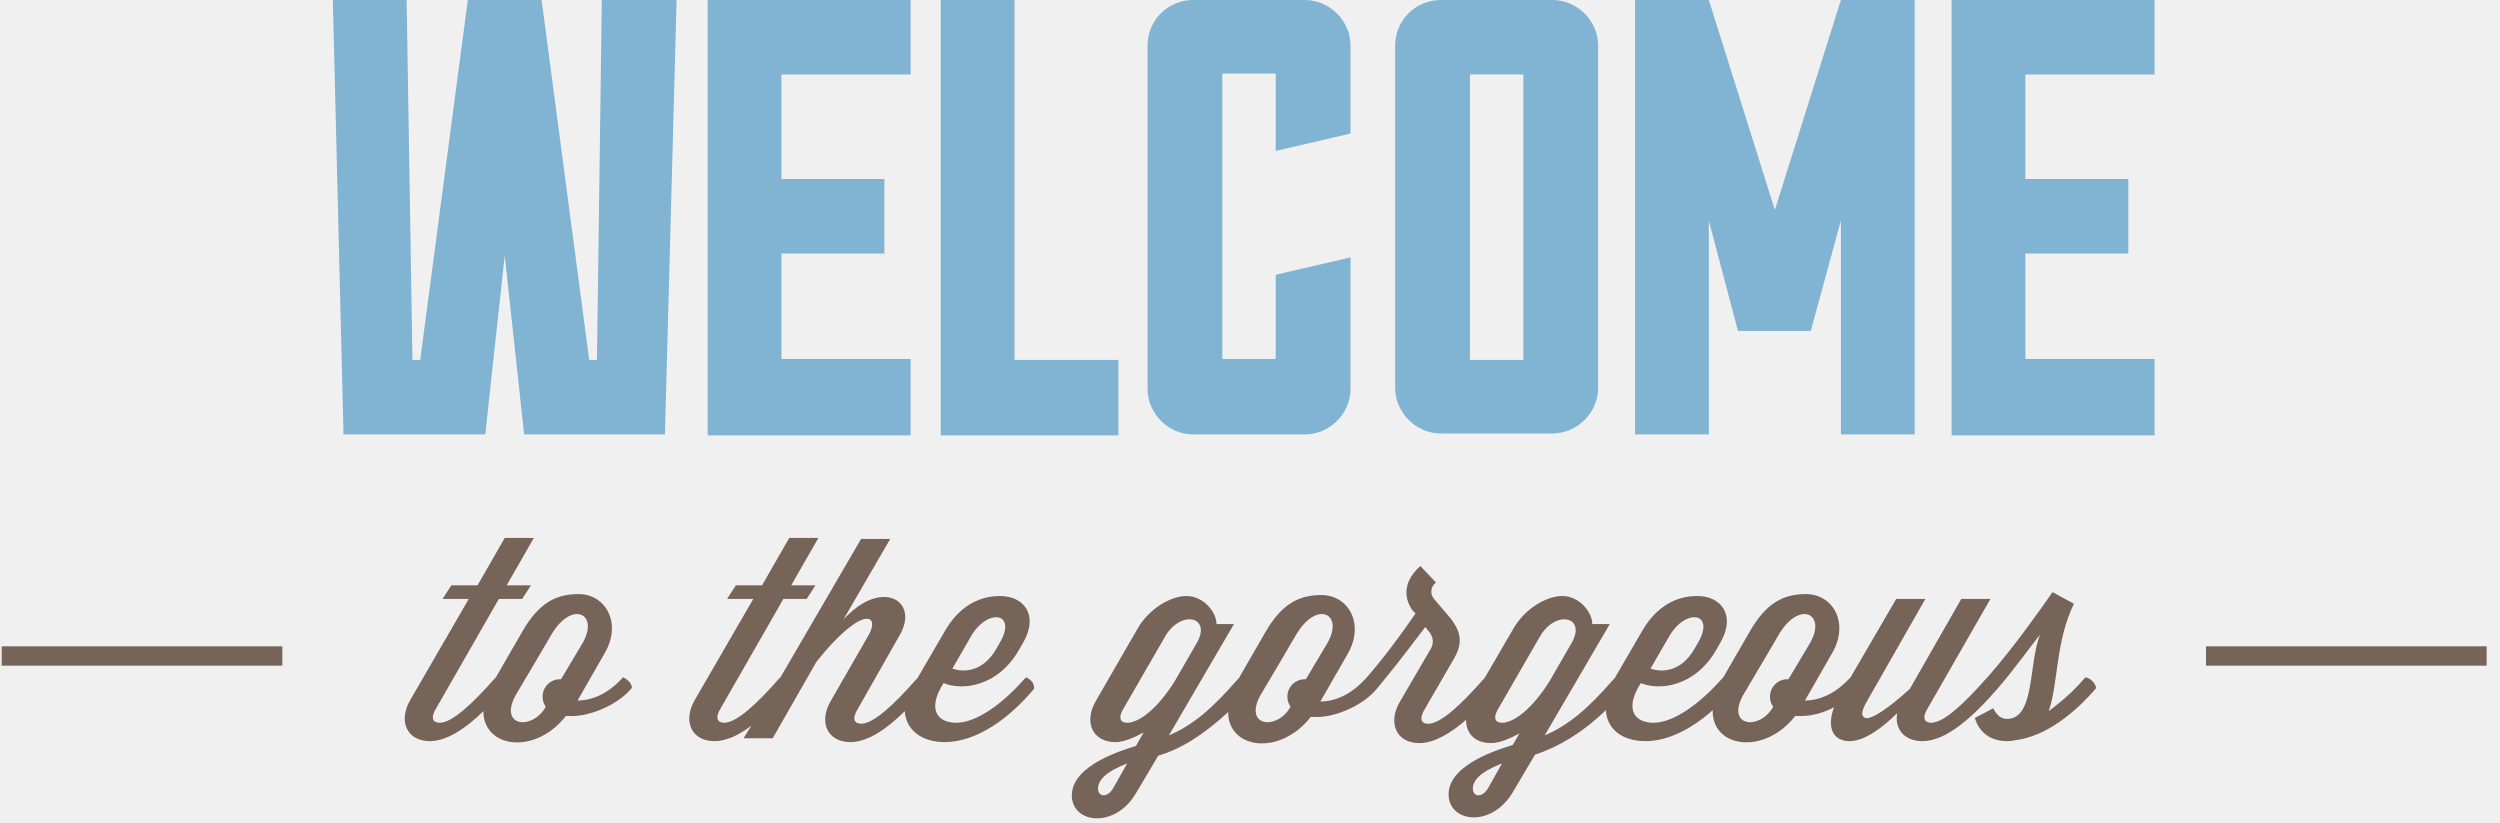
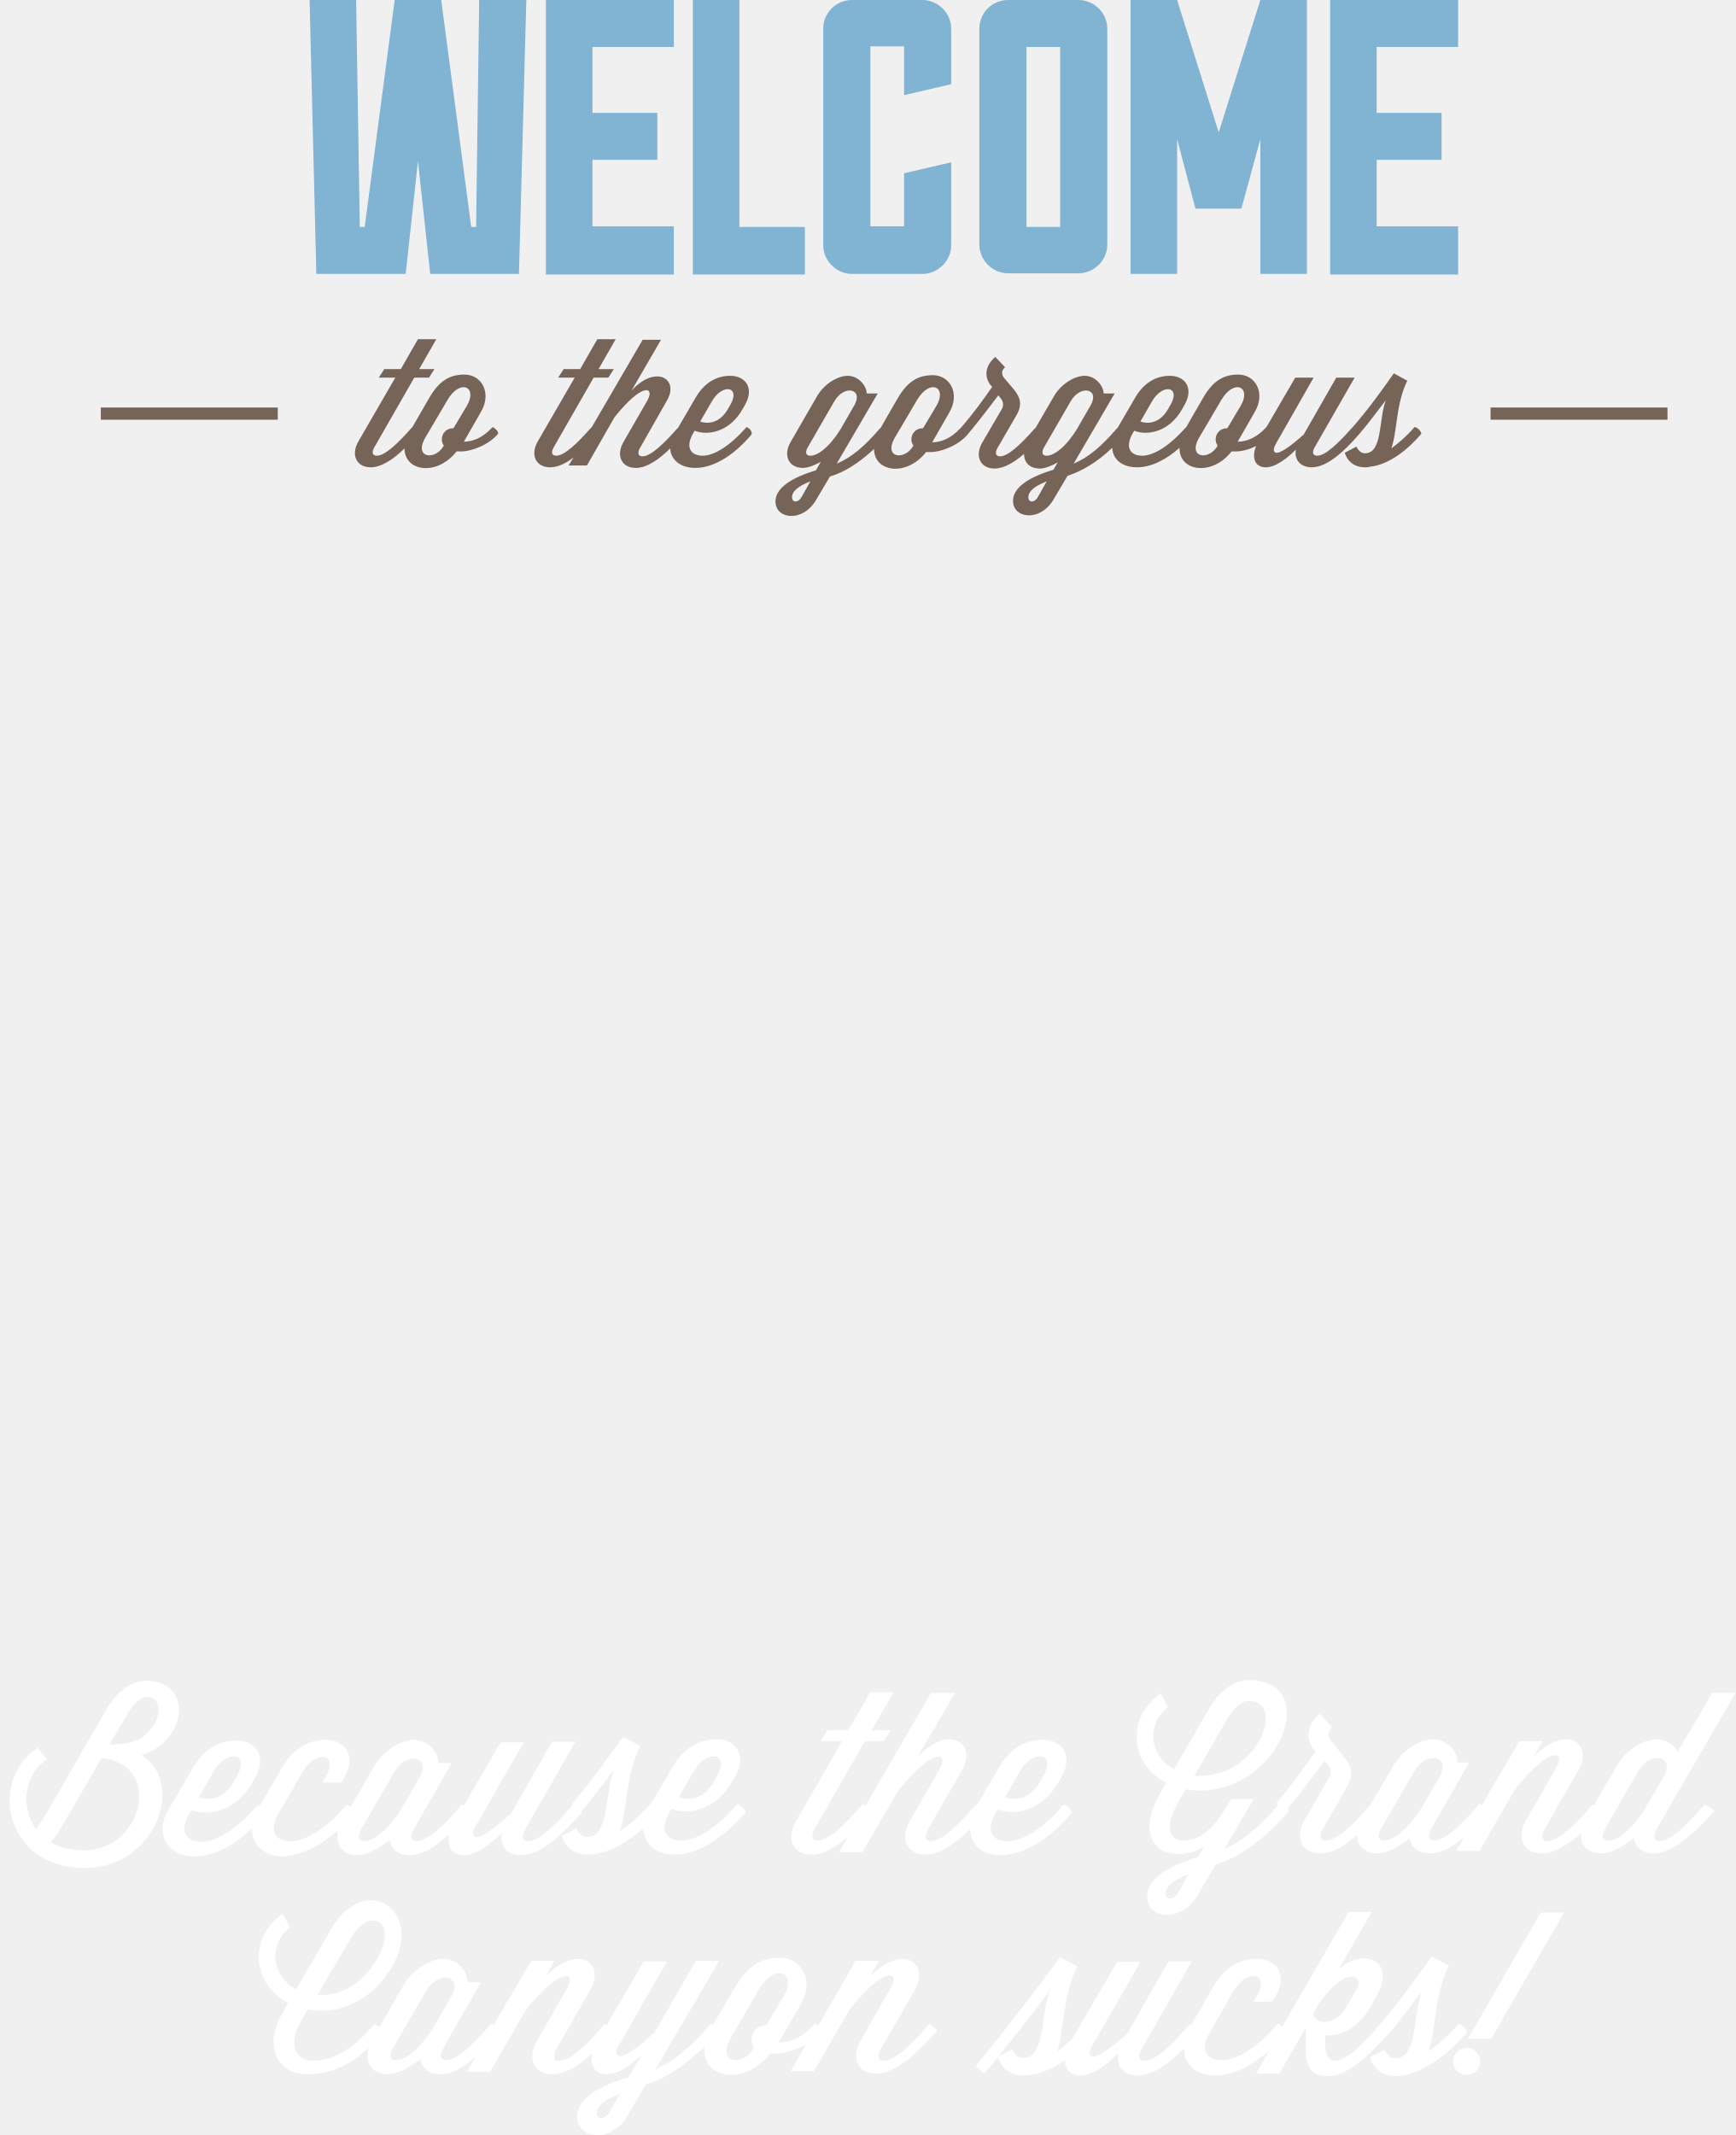
- <svg xmlns="http://www.w3.org/2000/svg" width="158" height="52" viewBox="0 0 158 52" fill="none">
-   <path d="M39.385 42.804L39.262 42.927C38.403 43.844 37.421 44.272 36.501 44.272L38.219 41.276C39.324 39.38 38.28 37.546 36.562 37.546C35.15 37.546 34.046 38.096 33.002 39.93L32.082 41.52L31.345 42.804L31.223 42.927C29.872 44.456 28.584 45.678 27.786 45.678C27.356 45.678 27.172 45.373 27.602 44.7L31.529 37.851H33.002L33.555 36.995H32.02L33.739 33.999H31.898L30.179 36.995H28.522L27.97 37.851H29.627L25.945 44.211C25.147 45.556 25.699 46.84 27.172 46.84C28.215 46.84 29.443 46.045 30.548 44.945C30.548 47.268 33.8 47.758 35.764 45.25H36.194C37.298 45.25 39.017 44.578 39.937 43.477C39.937 43.171 39.63 42.927 39.385 42.804ZM35.457 42.927H35.396C34.782 42.927 34.291 43.416 34.291 44.027C34.291 44.272 34.353 44.456 34.475 44.639V44.7C33.616 46.168 31.529 45.923 32.573 43.966L33.984 41.581L34.844 40.114C36.132 37.913 37.912 38.769 36.807 40.664L35.457 42.927Z" fill="#766458" />
-   <path d="M64.854 42.804L64.731 42.926C63.381 44.455 61.724 45.678 60.435 45.678C59.331 45.678 58.656 44.944 59.453 43.477L59.637 43.171C60.803 43.66 63.074 43.416 64.424 41.031L64.67 40.603C65.652 38.891 64.731 37.668 63.197 37.668C61.724 37.668 60.558 38.463 59.76 39.808L57.98 42.865L57.858 42.988C56.508 44.516 55.219 45.739 54.421 45.739C53.991 45.739 53.807 45.434 54.237 44.761L56.876 40.114C57.674 38.707 56.937 37.729 55.894 37.729C55.096 37.729 54.237 38.157 53.316 39.135L56.262 34.06H54.421L49.327 42.804L49.204 42.926C47.854 44.455 46.565 45.678 45.768 45.678C45.338 45.678 45.154 45.373 45.584 44.7L49.511 37.851H50.984L51.536 36.995H50.002L51.721 33.999H49.879L48.161 36.995H46.504L45.952 37.851H47.609L43.926 44.211C43.129 45.556 43.681 46.84 45.154 46.84C45.89 46.84 46.688 46.473 47.486 45.862L46.995 46.657H48.836L51.598 41.826C54.421 38.279 55.648 38.768 54.912 40.114L52.518 44.272C51.721 45.617 52.273 46.901 53.746 46.901C54.85 46.901 56.078 46.045 57.183 44.944C57.244 46.106 58.226 46.901 59.699 46.901C61.785 46.901 63.872 45.311 65.345 43.538C65.406 43.171 65.1 42.926 64.854 42.804ZM61.356 40.236C62.399 38.401 64.302 38.707 63.197 40.603L62.952 41.031C62.092 42.498 60.865 42.498 60.19 42.254L61.356 40.236Z" fill="#766458" />
-   <path d="M131.81 42.804L131.687 42.927C131.012 43.722 130.214 44.394 129.478 44.945C130.091 43.171 129.907 40.542 131.073 38.157L129.723 37.423C128.987 38.463 127.33 40.848 125.611 42.804L125.488 42.927C124.138 44.455 122.849 45.678 122.052 45.678C121.622 45.678 121.438 45.373 121.868 44.7L125.795 37.851H123.954L120.701 43.538C119.29 44.822 118.247 45.495 117.878 45.373C117.449 45.189 117.878 44.517 118.124 44.089L121.683 37.851H119.842L116.958 42.804L116.835 42.927C115.976 43.844 114.994 44.272 114.073 44.272L115.792 41.276C116.896 39.38 115.853 37.546 114.135 37.546C112.723 37.546 111.619 38.096 110.575 39.93L109.655 41.52L108.918 42.804L108.796 42.927C107.445 44.455 105.788 45.678 104.5 45.678C103.395 45.678 102.72 44.945 103.518 43.477L103.702 43.171C104.868 43.66 107.138 43.416 108.489 41.031L108.734 40.603C109.716 38.891 108.796 37.668 107.261 37.668C105.788 37.668 104.622 38.463 103.824 39.808L102.045 42.866L101.922 42.988C100.388 44.761 99.099 45.862 97.626 46.473L101.738 39.441H100.633C100.633 38.707 99.835 37.668 98.731 37.668C97.749 37.668 96.337 38.463 95.601 39.808L93.821 42.866L93.698 42.988C92.348 44.517 91.059 45.74 90.261 45.74C89.832 45.74 89.648 45.434 90.077 44.761L91.918 41.581C92.532 40.481 92.225 39.808 91.673 39.074L90.63 37.851C90.384 37.546 90.384 37.117 90.752 36.812L89.77 35.772C88.727 36.69 88.666 37.729 89.279 38.585L89.464 38.769C88.666 39.93 87.561 41.459 86.334 42.866L86.211 42.988C85.352 43.905 84.37 44.333 83.449 44.333L85.168 41.337C86.272 39.441 85.229 37.607 83.511 37.607C82.099 37.607 80.994 38.157 79.951 39.992L79.031 41.581L78.294 42.866L78.171 42.988C76.637 44.761 75.348 45.862 73.875 46.473L77.987 39.441H76.883C76.883 38.707 76.085 37.668 74.98 37.668C73.998 37.668 72.587 38.463 71.85 39.808L69.273 44.272C68.475 45.617 69.027 46.901 70.5 46.901C70.991 46.901 71.605 46.657 72.28 46.29L71.789 47.146C69.334 47.88 67.738 48.919 67.738 50.265C67.738 52.038 70.439 52.405 71.789 50.142L73.2 47.758C74.673 47.33 76.085 46.412 77.619 45.006C77.619 47.33 80.872 47.819 82.836 45.312H83.265C84.37 45.312 86.088 44.639 87.009 43.538C87.868 42.499 88.604 41.581 90.077 39.625L90.323 39.93C90.568 40.236 90.63 40.603 90.446 40.97L88.482 44.333C87.684 45.678 88.236 46.963 89.709 46.963C90.63 46.963 91.673 46.351 92.655 45.495C92.655 46.351 93.207 46.963 94.251 46.963C94.742 46.963 95.355 46.718 96.03 46.351L95.601 47.085C93.146 47.819 91.55 48.858 91.55 50.203C91.55 51.977 94.251 52.344 95.601 50.081L97.012 47.696C98.485 47.207 99.958 46.351 101.492 44.883C101.554 46.045 102.474 46.84 104.009 46.84C105.481 46.84 107.016 45.984 108.243 44.883C108.182 47.268 111.496 47.758 113.46 45.25H113.889C114.442 45.25 115.239 45.067 115.915 44.7C115.424 45.984 115.853 46.84 116.896 46.84C117.878 46.84 119.044 45.923 119.904 45.067C119.72 46.045 120.333 46.84 121.499 46.84C123.034 46.84 124.752 45.25 126.286 43.477C127.33 42.254 128.25 40.97 128.925 40.114C128.189 42.01 128.618 45.434 126.839 45.434C126.225 45.434 125.979 44.761 125.979 44.761L124.813 45.373C124.813 45.373 125.12 46.84 126.839 46.84C127.023 46.84 127.145 46.84 127.33 46.779H127.391C129.293 46.535 131.135 45.067 132.485 43.477C132.423 43.171 132.117 42.866 131.81 42.804ZM105.481 40.236C106.525 38.402 108.427 38.707 107.323 40.603L107.077 41.031C106.218 42.499 104.991 42.499 104.315 42.254L105.481 40.236ZM70.377 49.775C70.009 50.448 69.395 50.387 69.395 49.837C69.395 49.347 69.825 48.797 71.236 48.247L70.377 49.775ZM71.236 45.678C70.807 45.678 70.623 45.373 71.052 44.7L73.63 40.236C74.612 38.524 76.576 38.952 75.655 40.603L74.244 43.049C73.139 44.822 71.973 45.678 71.236 45.678ZM82.529 42.927H82.467C81.854 42.927 81.363 43.416 81.363 44.027C81.363 44.272 81.424 44.456 81.547 44.639V44.7C80.688 46.168 78.601 45.923 79.644 43.966L81.056 41.581L81.915 40.114C83.204 37.913 84.984 38.769 83.879 40.664L82.529 42.927ZM94.067 49.775C93.698 50.448 93.085 50.387 93.085 49.837C93.085 49.347 93.514 48.797 94.926 48.247L94.067 49.775ZM94.926 45.678C94.496 45.678 94.312 45.373 94.742 44.7L97.319 40.236C98.301 38.524 100.265 38.952 99.344 40.603L97.933 43.049C96.828 44.822 95.662 45.678 94.926 45.678ZM113.03 42.927H112.969C112.355 42.927 111.864 43.416 111.864 44.027C111.864 44.272 111.925 44.456 112.048 44.639V44.7C111.189 46.168 109.102 45.923 110.146 43.966L111.557 41.581L112.416 40.114C113.705 37.913 115.485 38.769 114.38 40.664L113.03 42.927Z" fill="#766458" />
-   <path d="M17.844 40.847H0.107V42.07H17.844V40.847Z" fill="#766458" />
-   <path d="M157.156 40.847H139.42V42.07H157.156V40.847Z" fill="#766458" />
-   <path d="M38.035 0H42.761L42.024 27.456H33.125L31.898 16.143L30.67 27.456H21.71L21.035 0H25.699L26.067 22.747H26.558L29.566 0H34.23L37.237 22.747H37.728L38.035 0Z" fill="#81B3D3" />
-   <path d="M57.551 22.747V27.517H44.724V0H57.551V4.708H49.389V11.313H55.894V16.021H49.389V22.686H57.551V22.747Z" fill="#81B3D3" />
-   <path d="M70.684 22.747V27.517H59.453V0H64.118V22.747H70.684Z" fill="#81B3D3" />
-   <path d="M80.626 17.366L85.352 16.266V24.582C85.352 26.172 84.002 27.456 82.468 27.456H75.41C73.814 27.456 72.525 26.111 72.525 24.582V2.874C72.525 1.284 73.814 0 75.41 0H82.468C84.002 0 85.352 1.284 85.352 2.874V8.439L80.626 9.539V4.647H77.251V22.686H80.626V17.366Z" fill="#81B3D3" />
-   <path d="M98.117 0C99.651 0 101.001 1.284 101.001 2.874V24.521C101.001 26.111 99.651 27.395 98.117 27.395H91.059C89.464 27.395 88.175 26.05 88.175 24.521V2.874C88.175 1.284 89.464 0 91.059 0H98.117ZM96.276 4.708H92.9V22.747H96.276V4.708Z" fill="#81B3D3" />
-   <path d="M116.344 0H121.009V27.456H116.344V13.942L114.442 20.913H109.839L107.998 13.942V27.456H103.334V0H107.998L112.171 13.269L116.344 0Z" fill="#81B3D3" />
-   <path d="M136.167 22.747V27.517H123.341V0H136.167V4.708H128.005V11.313H134.51V16.021H128.005V22.686H136.167V22.747Z" fill="#81B3D3" />
+ <svg xmlns="http://www.w3.org/2000/svg" width="174" height="214" viewBox="0 0 174 214" fill="none">
+   <path d="M49.385 42.804L49.262 42.927C48.403 43.844 47.421 44.272 46.501 44.272L48.219 41.276C49.324 39.38 48.28 37.546 46.562 37.546C45.15 37.546 44.046 38.096 43.002 39.93L42.082 41.52L41.345 42.804L41.223 42.927C39.873 44.456 38.584 45.678 37.786 45.678C37.356 45.678 37.172 45.373 37.602 44.7L41.529 37.851H43.002L43.555 36.995H42.02L43.739 33.999H41.898L40.179 36.995H38.522L37.97 37.851H39.627L35.945 44.211C35.147 45.556 35.699 46.84 37.172 46.84C38.215 46.84 39.443 46.045 40.548 44.945C40.548 47.268 43.8 47.758 45.764 45.25H46.194C47.298 45.25 49.017 44.578 49.937 43.477C49.937 43.171 49.63 42.927 49.385 42.804ZM45.457 42.927H45.396C44.782 42.927 44.291 43.416 44.291 44.027C44.291 44.272 44.353 44.456 44.475 44.639V44.7C43.616 46.168 41.529 45.923 42.573 43.966L43.984 41.581L44.844 40.114C46.132 37.913 47.912 38.769 46.807 40.664L45.457 42.927Z" fill="#766458" />
+   <path d="M74.854 42.804L74.731 42.926C73.381 44.455 71.724 45.678 70.435 45.678C69.331 45.678 68.656 44.944 69.453 43.477L69.637 43.171C70.803 43.66 73.074 43.416 74.424 41.031L74.67 40.603C75.652 38.891 74.731 37.668 73.197 37.668C71.724 37.668 70.558 38.463 69.76 39.808L67.98 42.865L67.858 42.988C66.507 44.516 65.219 45.739 64.421 45.739C63.991 45.739 63.807 45.434 64.237 44.761L66.876 40.114C67.674 38.707 66.937 37.729 65.894 37.729C65.096 37.729 64.237 38.157 63.316 39.135L66.262 34.06H64.421L59.327 42.804L59.204 42.926C57.854 44.455 56.565 45.678 55.768 45.678C55.338 45.678 55.154 45.373 55.584 44.7L59.511 37.851H60.984L61.536 36.995H60.002L61.721 33.999H59.879L58.161 36.995H56.504L55.952 37.851H57.609L53.926 44.211C53.129 45.556 53.681 46.84 55.154 46.84C55.89 46.84 56.688 46.473 57.486 45.862L56.995 46.657H58.836L61.598 41.826C64.421 38.279 65.648 38.768 64.912 40.114L62.518 44.272C61.721 45.617 62.273 46.901 63.746 46.901C64.85 46.901 66.078 46.045 67.183 44.944C67.244 46.106 68.226 46.901 69.699 46.901C71.785 46.901 73.872 45.311 75.345 43.538C75.406 43.171 75.1 42.926 74.854 42.804ZM71.356 40.236C72.399 38.401 74.302 38.707 73.197 40.603L72.951 41.031C72.092 42.498 70.865 42.498 70.19 42.254L71.356 40.236Z" fill="#766458" />
+   <path d="M141.81 42.804L141.687 42.927C141.012 43.722 140.214 44.394 139.478 44.945C140.091 43.171 139.907 40.542 141.073 38.157L139.723 37.423C138.987 38.463 137.33 40.848 135.611 42.804L135.488 42.927C134.138 44.455 132.849 45.678 132.052 45.678C131.622 45.678 131.438 45.373 131.868 44.7L135.795 37.851H133.954L130.701 43.538C129.29 44.822 128.247 45.495 127.878 45.373C127.449 45.189 127.878 44.517 128.124 44.089L131.683 37.851H129.842L126.958 42.804L126.835 42.927C125.976 43.844 124.994 44.272 124.073 44.272L125.792 41.276C126.896 39.38 125.853 37.546 124.135 37.546C122.723 37.546 121.619 38.096 120.575 39.93L119.655 41.52L118.918 42.804L118.796 42.927C117.445 44.455 115.788 45.678 114.5 45.678C113.395 45.678 112.72 44.945 113.518 43.477L113.702 43.171C114.868 43.66 117.138 43.416 118.489 41.031L118.734 40.603C119.716 38.891 118.796 37.668 117.261 37.668C115.788 37.668 114.622 38.463 113.824 39.808L112.045 42.866L111.922 42.988C110.388 44.761 109.099 45.862 107.626 46.473L111.738 39.441H110.633C110.633 38.707 109.835 37.668 108.731 37.668C107.749 37.668 106.337 38.463 105.601 39.808L103.821 42.866L103.698 42.988C102.348 44.517 101.059 45.74 100.261 45.74C99.832 45.74 99.648 45.434 100.077 44.761L101.918 41.581C102.532 40.481 102.225 39.808 101.673 39.074L100.63 37.851C100.384 37.546 100.384 37.117 100.752 36.812L99.77 35.772C98.727 36.69 98.666 37.729 99.279 38.585L99.464 38.769C98.666 39.93 97.561 41.459 96.334 42.866L96.211 42.988C95.352 43.905 94.37 44.333 93.449 44.333L95.168 41.337C96.272 39.441 95.229 37.607 93.511 37.607C92.099 37.607 90.994 38.157 89.951 39.992L89.031 41.581L88.294 42.866L88.171 42.988C86.637 44.761 85.348 45.862 83.875 46.473L87.987 39.441H86.883C86.883 38.707 86.085 37.668 84.98 37.668C83.998 37.668 82.587 38.463 81.85 39.808L79.273 44.272C78.475 45.617 79.027 46.901 80.5 46.901C80.991 46.901 81.605 46.657 82.28 46.29L81.789 47.146C79.334 47.88 77.738 48.919 77.738 50.265C77.738 52.038 80.439 52.405 81.789 50.142L83.2 47.758C84.673 47.33 86.085 46.412 87.619 45.006C87.619 47.33 90.872 47.819 92.836 45.312H93.265C94.37 45.312 96.088 44.639 97.009 43.538C97.868 42.499 98.604 41.581 100.077 39.625L100.323 39.93C100.568 40.236 100.63 40.603 100.446 40.97L98.482 44.333C97.684 45.678 98.236 46.963 99.709 46.963C100.63 46.963 101.673 46.351 102.655 45.495C102.655 46.351 103.207 46.963 104.251 46.963C104.742 46.963 105.355 46.718 106.03 46.351L105.601 47.085C103.146 47.819 101.55 48.858 101.55 50.203C101.55 51.977 104.251 52.344 105.601 50.081L107.012 47.696C108.485 47.207 109.958 46.351 111.492 44.883C111.554 46.045 112.474 46.84 114.009 46.84C115.481 46.84 117.016 45.984 118.243 44.883C118.182 47.268 121.496 47.758 123.46 45.25H123.889C124.442 45.25 125.239 45.067 125.915 44.7C125.424 45.984 125.853 46.84 126.896 46.84C127.878 46.84 129.044 45.923 129.904 45.067C129.72 46.045 130.333 46.84 131.499 46.84C133.034 46.84 134.752 45.25 136.286 43.477C137.33 42.254 138.25 40.97 138.925 40.114C138.189 42.01 138.618 45.434 136.839 45.434C136.225 45.434 135.979 44.761 135.979 44.761L134.813 45.373C134.813 45.373 135.12 46.84 136.839 46.84C137.023 46.84 137.145 46.84 137.33 46.779H137.391C139.293 46.535 141.135 45.067 142.485 43.477C142.423 43.171 142.117 42.866 141.81 42.804ZM115.481 40.236C116.525 38.402 118.427 38.707 117.323 40.603L117.077 41.031C116.218 42.499 114.991 42.499 114.315 42.254L115.481 40.236ZM80.377 49.775C80.009 50.448 79.395 50.387 79.395 49.837C79.395 49.347 79.825 48.797 81.236 48.247L80.377 49.775ZM81.236 45.678C80.807 45.678 80.623 45.373 81.052 44.7L83.63 40.236C84.612 38.524 86.576 38.952 85.655 40.603L84.244 43.049C83.139 44.822 81.973 45.678 81.236 45.678ZM92.529 42.927H92.467C91.854 42.927 91.363 43.416 91.363 44.027C91.363 44.272 91.424 44.456 91.547 44.639V44.7C90.688 46.168 88.601 45.923 89.644 43.966L91.056 41.581L91.915 40.114C93.204 37.913 94.984 38.769 93.879 40.664L92.529 42.927ZM104.066 49.775C103.698 50.448 103.085 50.387 103.085 49.837C103.085 49.347 103.514 48.797 104.926 48.247L104.066 49.775ZM104.926 45.678C104.496 45.678 104.312 45.373 104.742 44.7L107.319 40.236C108.301 38.524 110.265 38.952 109.344 40.603L107.933 43.049C106.828 44.822 105.662 45.678 104.926 45.678ZM123.03 42.927H122.969C122.355 42.927 121.864 43.416 121.864 44.027C121.864 44.272 121.925 44.456 122.048 44.639V44.7C121.189 46.168 119.102 45.923 120.146 43.966L121.557 41.581L122.416 40.114C123.705 37.913 125.485 38.769 124.38 40.664L123.03 42.927Z" fill="#766458" />
+   <path d="M27.844 40.847H10.107V42.07H27.844V40.847Z" fill="#766458" />
+   <path d="M167.156 40.847H149.42V42.07H167.156V40.847Z" fill="#766458" />
+   <path d="M48.035 0H52.761L52.024 27.456H43.125L41.898 16.143L40.67 27.456H31.71L31.035 0H35.699L36.068 22.747H36.559L39.566 0H44.23L47.237 22.747H47.728L48.035 0Z" fill="#81B3D3" />
+   <path d="M67.551 22.747V27.517H54.724V0H67.551V4.708H59.389V11.313H65.894V16.021H59.389V22.686H67.551V22.747Z" fill="#81B3D3" />
+   <path d="M80.684 22.747V27.517H69.453V0H74.118V22.747H80.684Z" fill="#81B3D3" />
+   <path d="M90.626 17.366L95.352 16.266V24.582C95.352 26.172 94.002 27.456 92.468 27.456H85.41C83.814 27.456 82.525 26.111 82.525 24.582V2.874C82.525 1.284 83.814 0 85.41 0H92.468C94.002 0 95.352 1.284 95.352 2.874V8.439L90.626 9.539V4.647H87.251V22.686H90.626V17.366Z" fill="#81B3D3" />
+   <path d="M108.117 0C109.651 0 111.001 1.284 111.001 2.874V24.521C111.001 26.111 109.651 27.395 108.117 27.395H101.059C99.464 27.395 98.175 26.05 98.175 24.521V2.874C98.175 1.284 99.464 0 101.059 0H108.117ZM106.276 4.708H102.901V22.747H106.276V4.708Z" fill="#81B3D3" />
+   <path d="M126.344 0H131.009V27.456H126.344V13.942L124.442 20.913H119.839L117.998 13.942V27.456H113.334V0H117.998L122.171 13.269L126.344 0Z" fill="#81B3D3" />
+   <path d="M146.167 22.747V27.517H133.341V0H146.167V4.708H138.005V11.313H144.51V16.021H138.005V22.686H146.167V22.747Z" fill="#81B3D3" />
+   <path d="M14.22 175.926C18.945 174.336 19.252 168.466 14.649 168.466C13.36 168.466 11.826 169.383 10.783 171.156L4.523 181.98C4.216 182.469 3.971 182.897 3.602 183.325C2.007 181.124 2.436 177.821 4.707 176.354L3.786 175.192C-1.123 178.311 0.35 187.238 8.512 187.238C15.447 187.238 18.7 178.922 14.22 175.926ZM8.451 185.465C7.039 185.465 5.996 185.159 5.075 184.67C5.505 184.181 5.873 183.631 6.241 183.019L10.169 176.232L10.783 176.293C16.245 177.455 14.097 185.465 8.451 185.465ZM10.967 174.886L12.869 171.645C14.588 168.71 16.736 170.422 15.57 172.624C14.649 174.336 13.36 174.825 10.967 174.886Z" fill="white" />
+   <path d="M33.92 183.448C33.551 184.794 34.288 185.955 35.822 185.955C36.743 185.955 37.909 185.344 39.075 184.427C39.197 185.344 39.934 185.955 41.1 185.955C42.327 185.955 43.678 185.099 45.028 183.876C44.782 185.099 45.335 185.955 46.501 185.955C47.789 185.955 49.201 184.794 50.306 183.754C50.06 184.977 50.797 185.955 52.27 185.955C54.172 185.955 56.381 183.876 58.345 181.675C58.345 181.614 58.284 181.614 58.284 181.553C59.573 180.085 60.677 178.495 61.537 177.394C60.616 179.779 61.107 184.121 58.898 184.121C58.1 184.121 57.793 183.265 57.793 183.265L56.32 183.999C56.32 183.999 56.75 185.894 58.898 185.894C59.143 185.894 59.327 185.894 59.573 185.833H59.634C61.352 185.588 63.01 184.549 64.482 183.265C64.544 184.794 65.71 185.894 67.612 185.894C70.251 185.894 72.89 183.815 74.793 181.614C74.609 181.308 74.24 180.941 73.933 180.819L73.749 181.002C72.092 182.959 69.944 184.488 68.287 184.488C66.876 184.488 66.017 183.571 67.06 181.736L67.305 181.308C68.778 181.919 71.601 181.614 73.381 178.617L73.688 178.067C74.915 175.927 73.749 174.337 71.847 174.337C69.944 174.337 68.472 175.315 67.49 177.028L65.219 180.88H65.157L64.973 181.063C64.114 182.042 63.071 182.959 62.15 183.571C62.887 181.369 62.703 177.945 64.175 175.01L62.457 174.092C61.475 175.438 59.389 178.434 57.302 180.88L57.363 180.941L57.302 181.063C55.645 183.02 53.988 184.549 52.945 184.549C52.454 184.549 52.147 184.182 52.699 183.265L57.67 174.582H55.338L51.226 181.797C49.447 183.387 48.096 184.304 47.667 184.121C47.114 183.876 47.667 183.02 47.974 182.531L52.515 174.643H50.183L46.501 181.002C46.439 180.941 46.378 180.941 46.316 180.88L46.132 181.063C44.475 183.02 42.818 184.549 41.775 184.549C41.284 184.549 40.977 184.182 41.53 183.265L45.273 176.722H43.923C43.984 175.743 43.002 174.398 41.468 174.398C40.241 174.398 38.461 175.377 37.479 177.089L35.147 181.125C35.024 181.002 34.901 180.941 34.779 180.88L34.595 181.063C32.938 183.02 30.79 184.549 29.133 184.549C27.721 184.549 26.862 183.632 27.905 181.797L30.299 177.639C31.649 175.315 34.042 175.743 32.631 178.128L32.324 178.679H34.226L34.533 178.128C35.761 175.988 34.595 174.398 32.692 174.398C30.79 174.398 29.317 175.377 28.335 177.089L26.003 181.063C25.941 181.002 25.88 181.002 25.819 180.941L25.634 181.125C23.977 183.081 21.829 184.61 20.172 184.61C18.761 184.61 17.902 183.693 18.945 181.858L19.191 181.43C20.663 182.042 23.486 181.736 25.266 178.74L25.573 178.189C26.8 176.049 25.634 174.459 23.732 174.459C21.829 174.459 20.357 175.438 19.375 177.15L16.92 181.308C15.447 183.754 16.736 186.078 19.497 186.078C21.523 186.078 23.609 184.855 25.266 183.265C25.205 184.855 26.432 186.078 28.396 186.078C30.36 185.955 32.263 184.855 33.92 183.448ZM69.515 177.578C70.865 175.254 73.258 175.682 71.847 178.067L71.54 178.617C70.435 180.513 68.901 180.452 68.042 180.146L69.515 177.578ZM36.252 183.265L39.504 177.639C40.732 175.499 43.248 176.049 42.082 178.128L40.241 181.308C38.829 183.509 37.418 184.549 36.497 184.549C36.006 184.488 35.699 184.182 36.252 183.265ZM21.4 177.578C22.75 175.254 25.143 175.682 23.732 178.067L23.425 178.617C22.32 180.513 20.786 180.452 19.927 180.146L21.4 177.578Z" fill="white" />
+   <path d="M100.323 185.954C102.962 185.954 105.601 183.875 107.503 181.674C107.319 181.368 106.951 181.001 106.644 180.879L106.46 181.062C104.803 183.019 102.655 184.548 100.998 184.548C99.587 184.548 98.727 183.63 99.771 181.796L100.016 181.368C101.489 181.979 104.312 181.674 106.092 178.677L106.399 178.127C107.626 175.987 106.46 174.397 104.558 174.397C102.655 174.397 101.182 175.375 100.2 177.087L97.93 180.94C97.93 180.94 97.868 180.94 97.868 180.879L97.684 181.062C96.027 183.019 94.37 184.548 93.327 184.548C92.836 184.548 92.529 184.181 93.081 183.263L96.457 177.393C97.439 175.62 96.518 174.336 95.229 174.336C94.247 174.336 93.143 174.886 91.977 176.109L95.72 169.688H93.327L86.76 181.001C86.699 180.94 86.576 180.879 86.514 180.817L86.33 181.001C84.673 182.958 83.016 184.486 81.973 184.486C81.482 184.486 81.175 184.12 81.728 183.202L86.699 174.519H88.601L89.276 173.418H87.374L89.583 169.627H87.251L85.042 173.418H82.955L82.28 174.519H84.428L79.764 182.591C78.782 184.303 79.457 185.893 81.359 185.893C82.525 185.893 83.753 185.159 85.042 184.058L84.121 185.648H86.453L90.013 179.533C93.572 175.069 95.168 175.62 94.186 177.332L91.179 182.591C90.197 184.303 90.872 185.893 92.774 185.893C94.186 185.893 95.782 184.792 97.254 183.325C97.254 184.853 98.421 185.954 100.323 185.954ZM102.226 177.577C103.576 175.253 105.969 175.681 104.558 178.066L104.251 178.616C103.146 180.512 101.612 180.451 100.753 180.145L102.226 177.577Z" fill="white" />
+   <path d="M170.9 180.879L170.716 181.063C169.059 183.019 167.402 184.548 166.358 184.548C165.867 184.548 165.561 184.181 166.113 183.264L173.968 169.689H171.636L168.199 175.559C167.77 174.886 167.033 174.336 166.051 174.336C164.824 174.336 163.044 175.315 162.062 177.027L159.792 180.94C159.73 180.94 159.669 180.879 159.669 180.879L159.485 181.063C157.828 183.019 156.171 184.548 155.127 184.548C154.636 184.548 154.33 184.181 154.882 183.264L158.257 177.394C159.239 175.62 158.319 174.336 157.03 174.336C156.048 174.336 154.943 174.886 153.777 176.048L154.636 174.52H152.304L148.561 180.94C148.499 180.879 148.438 180.818 148.315 180.818L148.131 181.001C146.474 182.958 144.817 184.487 143.774 184.487C143.283 184.487 142.976 184.12 143.528 183.203L147.272 176.66H146.106C146.167 175.681 145.185 174.336 143.651 174.336C142.424 174.336 140.644 175.315 139.662 177.027L137.391 180.879L137.268 181.001C135.611 182.958 133.954 184.487 132.911 184.487C132.42 184.487 132.113 184.12 132.666 183.203L134.998 179.167C135.796 177.76 135.427 176.966 134.691 176.048L133.402 174.458C133.095 174.03 133.095 173.541 133.525 173.113L132.297 171.768C130.947 172.93 130.886 174.275 131.684 175.315L131.868 175.559C130.824 177.027 129.474 178.983 127.94 180.757C128.001 180.818 128.063 180.879 128.124 180.94C126.222 183.142 124.565 184.548 122.724 185.343L125.669 180.329H123.399L123.153 180.757C121.926 182.897 120.514 184.487 118.673 184.487C117.077 184.487 116.771 182.897 118.182 180.512L118.857 179.35C119.287 179.412 119.716 179.473 120.207 179.473C128.492 179.473 132.482 168.405 125.178 168.405C123.89 168.405 122.355 169.322 121.312 171.095L117.691 177.332C116.341 176.599 115.604 175.315 115.604 174.03C115.604 172.93 116.095 171.89 117.077 171.095L116.341 169.75C114.684 170.912 113.947 172.502 113.947 174.092C113.947 175.926 114.991 177.699 116.893 178.678L116.218 179.901C114.561 182.714 114.868 185.832 118.182 185.832C119.164 185.832 120.023 185.526 120.698 185.098L120.085 186.138C116.955 187.116 114.991 188.339 114.991 190.113C114.991 192.314 118.428 192.803 120.085 189.929L121.864 186.872C124.258 186.138 126.651 184.487 129.229 181.491C129.167 181.429 129.167 181.368 129.106 181.246C130.149 180.023 131.009 178.861 132.788 176.476L133.095 176.843C133.402 177.21 133.525 177.699 133.218 178.189L130.763 182.469C129.781 184.181 130.456 185.771 132.359 185.771C133.525 185.771 134.814 185.037 136.041 183.937C136.041 184.976 136.716 185.771 138.066 185.771C138.987 185.771 140.153 185.16 141.319 184.242C141.442 185.16 142.178 185.771 143.344 185.771C144.449 185.771 145.676 185.098 146.842 184.059L145.983 185.526H148.315L151.875 179.35C155.434 174.886 157.03 175.498 155.987 177.21L152.979 182.469C151.998 184.181 152.673 185.771 154.575 185.771C155.802 185.771 157.153 184.915 158.503 183.753C158.38 184.915 159.117 185.771 160.528 185.771C161.449 185.771 162.615 185.16 163.781 184.242C163.903 185.16 164.64 185.771 165.806 185.771C167.708 185.771 169.918 183.692 171.882 181.491C171.636 181.368 171.207 181.001 170.9 180.879ZM123.092 172.196C123.767 171.034 124.565 170.484 125.178 170.484C128.861 170.484 126.283 178.005 120.207 178.005H119.716L123.092 172.196ZM118.121 189.685C117.63 190.541 116.832 190.418 116.832 189.807C116.832 189.195 117.384 188.523 119.164 187.85L118.121 189.685ZM142.485 181.246C141.073 183.447 139.662 184.487 138.741 184.487C138.25 184.487 137.944 184.12 138.496 183.203L141.749 177.577C142.976 175.437 145.492 175.987 144.326 178.066L142.485 181.246ZM165.008 181.124C163.597 183.447 162.185 184.487 161.203 184.487C160.712 184.487 160.405 184.12 160.958 183.203L164.21 177.577C165.438 175.437 167.954 175.987 166.788 178.066L165.008 181.124Z" fill="white" />
+   <path d="M93.143 202.893L92.959 203.076C91.302 205.033 89.645 206.561 88.601 206.561C88.11 206.561 87.803 206.195 88.356 205.277L91.731 199.407C92.713 197.634 91.793 196.35 90.504 196.35C89.522 196.35 88.417 196.9 87.251 198.062L88.11 196.533H85.778L82.035 203.015C81.912 202.954 81.85 202.893 81.728 202.831L81.544 203.015C80.5 204.177 79.212 204.727 78.045 204.727L80.255 200.936C81.666 198.49 80.377 196.227 78.168 196.227C76.388 196.227 74.977 196.961 73.627 199.285L72.461 201.242L71.479 202.954C71.417 202.893 71.356 202.893 71.295 202.831L71.111 203.015C69.208 205.216 67.551 206.623 65.71 207.418L72.092 196.533H69.76L65.648 203.687C63.869 205.339 62.457 206.256 62.028 206.072C61.475 205.828 62.028 204.972 62.334 204.482L66.876 196.594H64.544L60.8 203.015C60.739 202.954 60.677 202.954 60.616 202.893L60.432 203.076C58.775 205.033 57.118 206.561 56.075 206.561C55.584 206.561 55.277 206.195 55.829 205.277L59.205 199.407C60.187 197.634 59.266 196.35 57.977 196.35C56.995 196.35 55.891 196.9 54.724 198.062L55.584 196.533H53.252L49.508 202.954C49.447 202.893 49.385 202.831 49.262 202.831L49.078 203.015C47.421 204.972 45.764 206.5 44.721 206.5C44.23 206.5 43.923 206.133 44.475 205.216L48.219 198.673H46.869C46.93 197.695 45.948 196.35 44.414 196.35C43.187 196.35 41.407 197.328 40.425 199.04L38.032 203.198C37.847 203.076 37.663 202.954 37.541 202.893L37.356 203.076C35.699 205.033 33.613 206.561 31.342 206.561C29.746 206.561 28.765 204.972 30.176 202.587L30.851 201.425C31.281 201.486 31.71 201.547 32.201 201.547C34.656 201.547 37.479 200.263 39.32 197.083C39.995 195.922 40.241 194.882 40.241 193.965C40.241 191.886 38.891 190.479 37.172 190.479C35.883 190.479 34.349 191.396 33.306 193.17L29.685 199.407C28.335 198.673 27.598 197.389 27.598 196.105C27.598 195.004 28.089 193.965 29.071 193.17L28.335 191.825C26.678 192.986 25.941 194.576 25.941 196.166C25.941 198.001 26.985 199.774 28.887 200.752L28.212 201.975C26.555 204.788 27.537 207.907 30.851 207.907C33.429 207.907 35.392 206.745 36.988 205.216C36.497 206.684 37.234 207.907 38.891 207.907C39.811 207.907 40.977 207.295 42.143 206.378C42.266 207.295 43.003 207.907 44.169 207.907C45.273 207.907 46.501 207.234 47.667 206.195L46.808 207.662H49.14L52.699 201.486C56.259 197.022 57.854 197.634 56.811 199.346L53.804 204.605C52.822 206.317 53.497 207.907 55.4 207.907C56.627 207.907 58.038 207.051 59.389 205.828C59.082 207.112 59.696 207.907 60.861 207.907C61.966 207.907 63.255 206.99 64.298 206.011L63.01 208.213C59.88 209.13 57.854 210.414 57.854 212.187C57.854 214.389 61.291 214.878 62.948 212.004L64.728 208.946C66.692 208.335 68.594 207.112 70.62 205.155C70.313 208.396 74.609 209.13 77.248 205.828H77.739C78.598 205.828 79.764 205.522 80.807 204.91L79.273 207.601H81.605L85.165 201.425C88.724 196.961 90.32 197.573 89.276 199.285L86.269 204.544C85.287 206.256 85.962 207.846 87.865 207.846C89.767 207.846 91.977 205.767 93.941 203.565C93.879 203.382 93.45 203.015 93.143 202.893ZM35.208 194.209C35.883 193.048 36.681 192.497 37.295 192.497C38.154 192.497 38.584 193.048 38.584 193.904C38.584 196.044 35.945 199.957 32.324 199.957H31.833L35.208 194.209ZM43.432 203.259C42.021 205.461 40.609 206.5 39.688 206.5C39.198 206.5 38.891 206.133 39.443 205.216L42.696 199.59C43.923 197.45 46.439 198.001 45.273 200.08L43.432 203.259ZM61.107 211.698C60.616 212.554 59.818 212.432 59.818 211.82C59.818 211.209 60.371 210.536 62.15 209.864L61.107 211.698ZM76.818 203.015H76.695C75.959 203.015 75.345 203.626 75.345 204.421C75.345 204.727 75.406 204.972 75.591 205.216V205.277C74.486 207.173 71.847 206.806 73.197 204.36L74.977 201.303L76.082 199.407C77.739 196.655 79.948 197.756 78.536 200.141L76.818 203.015Z" fill="white" />
+   <path d="M147.088 203.688C146.965 203.322 146.536 202.955 146.229 202.893L146.045 203.077C145.185 204.055 144.142 204.973 143.221 205.584C143.958 203.383 143.774 199.958 145.247 197.023L143.528 196.106C142.546 197.451 140.46 200.448 138.373 202.893L138.189 203.077C136.532 205.034 134.875 206.562 133.832 206.562C133.341 206.562 132.85 206.073 132.85 204.973V203.994C134.507 204.178 136.225 203.138 137.33 201.242L137.944 200.142C140.092 196.412 136.593 195.189 134.2 197.39L137.514 191.642H135.182L128.554 203.138C128.431 203.016 128.247 202.893 128.124 202.832L127.94 203.016C126.283 204.973 124.135 206.501 122.478 206.501C121.067 206.501 120.207 205.584 121.251 203.75L123.644 199.591C124.994 197.268 127.388 197.696 125.976 200.081L125.669 200.631H127.572L127.879 200.081C129.106 197.94 127.94 196.351 126.038 196.351C124.135 196.351 122.662 197.329 121.68 199.041L119.409 202.955C119.348 202.955 119.287 202.893 119.287 202.893L119.103 203.077C117.446 205.034 115.789 206.562 114.745 206.562C114.254 206.562 113.947 206.196 114.5 205.278L119.471 196.595H117.139L113.027 203.811C111.247 205.401 109.897 206.318 109.467 206.134C108.915 205.89 109.467 205.034 109.774 204.545L114.316 196.656H111.984L107.442 204.422C106.951 204.85 106.399 205.278 105.969 205.645C106.706 203.444 106.522 200.019 107.994 197.084L106.276 196.167C105.294 197.512 99.955 204.606 97.807 207.052C97.991 207.357 98.359 207.602 98.666 207.847C100.016 206.318 104.435 200.631 105.233 199.53C104.312 201.915 104.803 206.257 102.594 206.257C101.796 206.257 101.489 205.401 101.489 205.401L100.016 206.134C100.016 206.134 100.446 208.03 102.594 208.03C102.839 208.03 103.023 208.03 103.269 207.969H103.33C104.496 207.785 105.662 207.296 106.767 206.501C106.767 207.419 107.319 208.03 108.301 208.03C109.59 208.03 111.002 206.868 112.106 205.829C111.861 207.052 112.597 208.03 114.07 208.03C115.543 208.03 117.139 206.868 118.673 205.339C118.673 206.868 119.9 208.03 121.803 208.03C123.705 208.03 125.547 206.99 127.204 205.584L125.915 207.847H128.247L130.886 203.26V205.095C130.886 207.052 131.254 208.091 133.157 208.091C135.059 208.091 137.268 206.012 139.232 203.811C140.583 202.282 141.687 200.692 142.546 199.591C141.626 201.976 142.117 206.318 139.907 206.318C139.11 206.318 138.803 205.462 138.803 205.462L137.33 206.196C137.33 206.196 137.759 208.091 139.907 208.091C140.153 208.091 140.337 208.091 140.583 208.03H140.644C142.976 207.602 145.369 205.706 147.088 203.688ZM131.622 201.854L132.297 200.692C134.998 196.962 136.839 198.002 135.98 199.408L134.875 201.304C134.2 202.527 132.175 203.383 131.622 201.854Z" fill="white" />
+   <path d="M147.026 205.278C146.29 205.278 145.676 205.89 145.676 206.623C145.676 207.357 146.229 207.969 147.026 207.969C147.763 207.969 148.377 207.418 148.377 206.623C148.377 205.89 147.763 205.278 147.026 205.278Z" fill="white" />
+   <path d="M147.149 204.36H149.481L156.785 191.702H154.452L147.149 204.36Z" fill="white" />
</svg>
